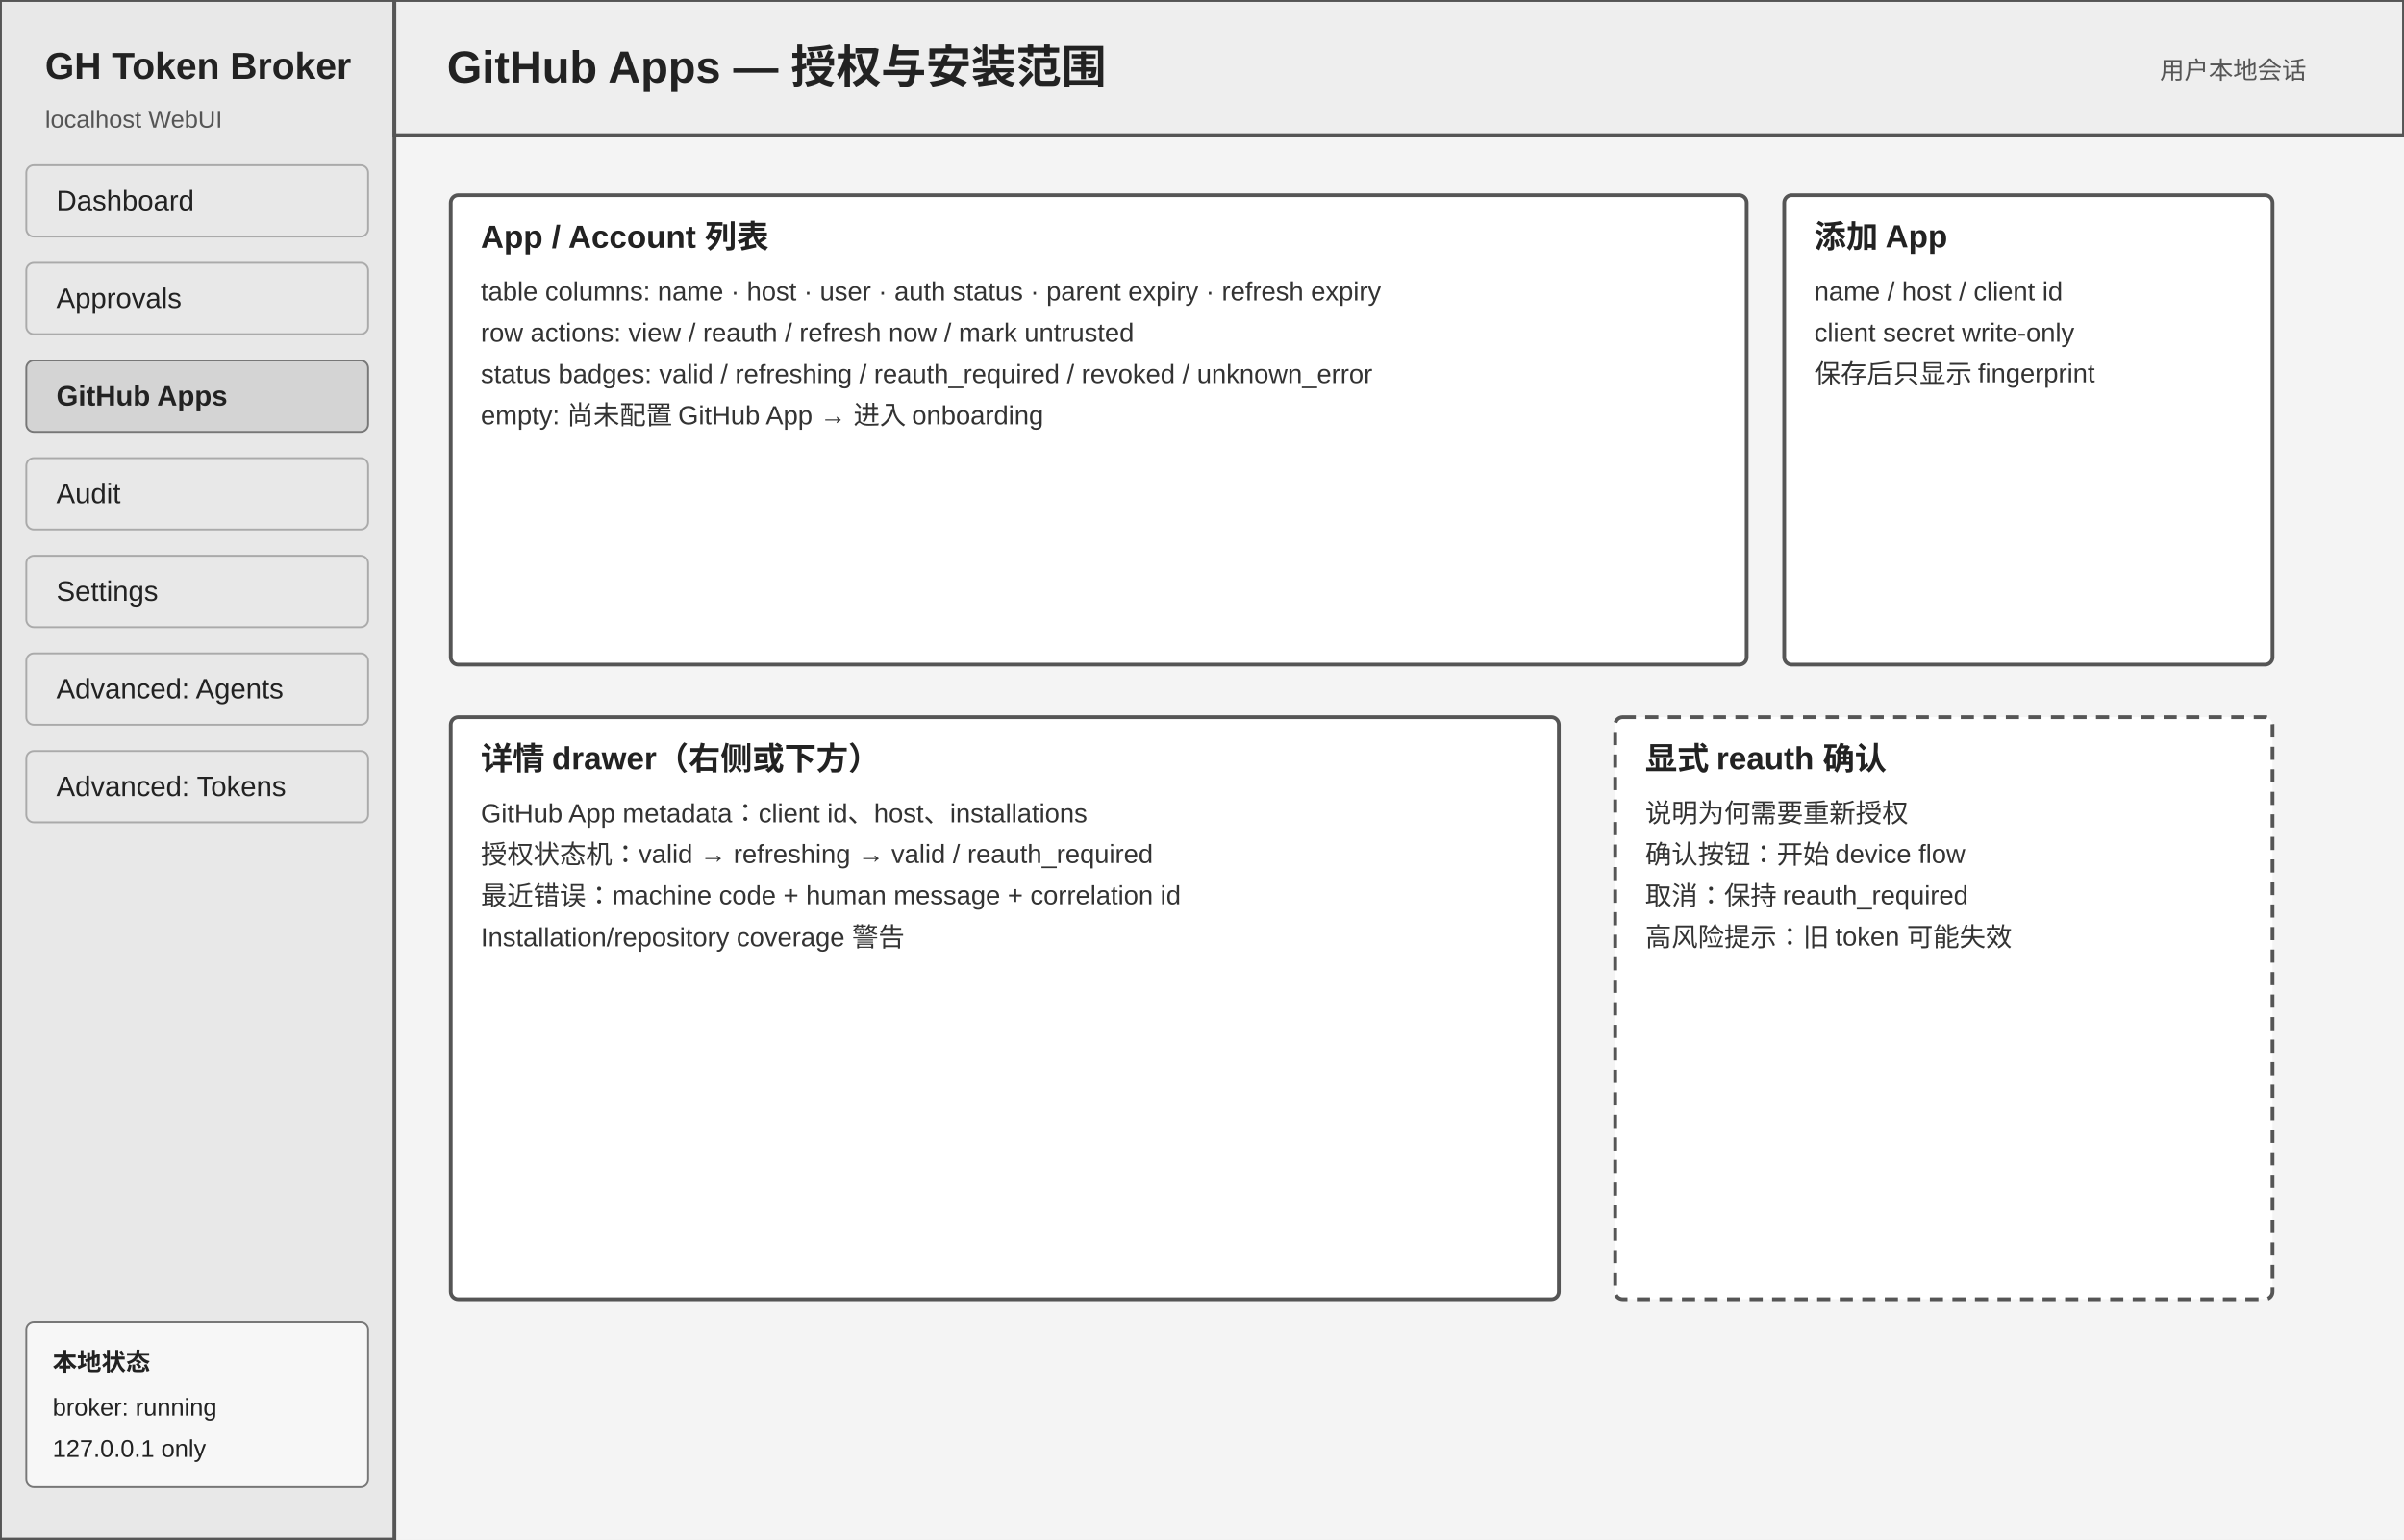
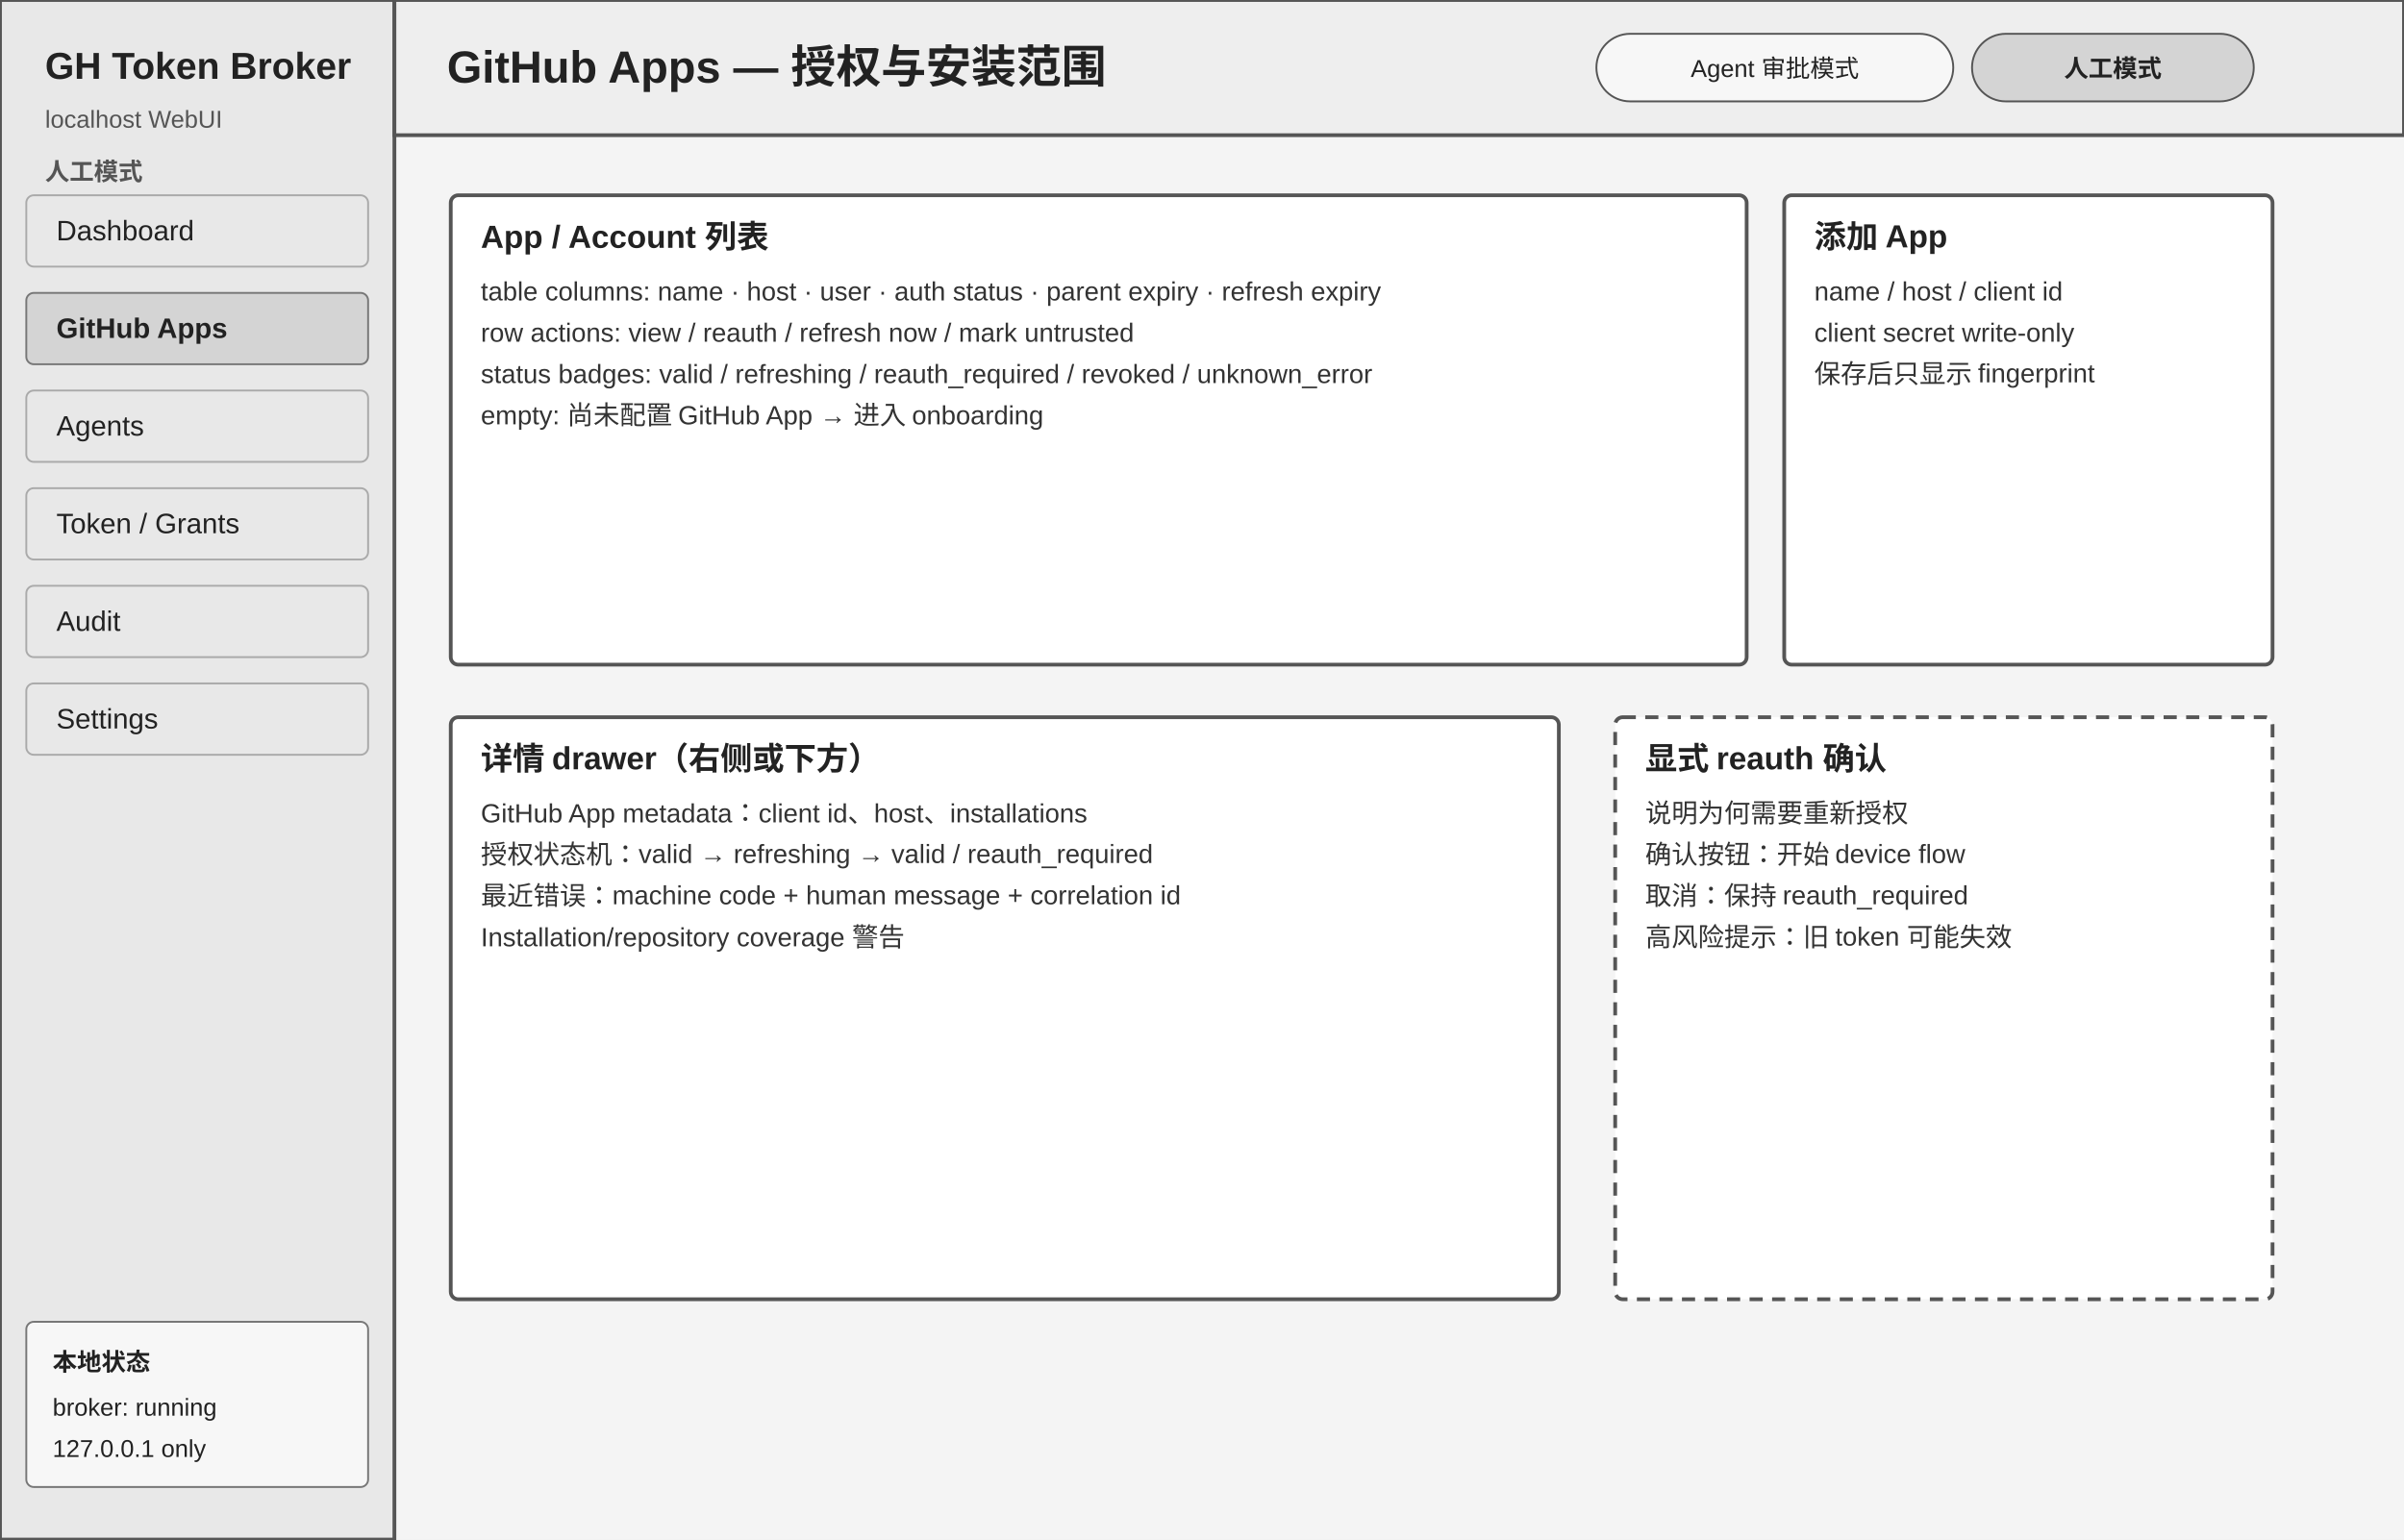
<svg xmlns="http://www.w3.org/2000/svg" width="1280" height="820" viewBox="0 0 1280 820">
  <rect width="100%" height="100%" fill="#f4f4f4" />
  <rect x="0" y="0" width="210" height="820" rx="0" fill="#e8e8e8" stroke="#555" stroke-width="2" />
  <text x="24" y="42" font-family="Microsoft YaHei, Segoe UI, Arial, sans-serif" font-size="20" font-weight="700" fill="#222" text-anchor="start">GH Token Broker</text>
  <text x="24" y="68" font-family="Microsoft YaHei, Segoe UI, Arial, sans-serif" font-size="13" font-weight="400" fill="#555" text-anchor="start">localhost WebUI</text>
-   <rect x="14" y="88" width="182" height="38" rx="4" fill="#e8e8e8" stroke="#aaa" stroke-width="1" />
-   <text x="30" y="112" font-family="Microsoft YaHei, Segoe UI, Arial, sans-serif" font-size="15" font-weight="400" fill="#222" text-anchor="start">Dashboard</text>
-   <rect x="14" y="140" width="182" height="38" rx="4" fill="#e8e8e8" stroke="#aaa" stroke-width="1" />
-   <text x="30" y="164" font-family="Microsoft YaHei, Segoe UI, Arial, sans-serif" font-size="15" font-weight="400" fill="#222" text-anchor="start">Approvals</text>
-   <rect x="14" y="192" width="182" height="38" rx="4" fill="#d4d4d4" stroke="#777" stroke-width="1" />
-   <text x="30" y="216" font-family="Microsoft YaHei, Segoe UI, Arial, sans-serif" font-size="15" font-weight="700" fill="#222" text-anchor="start">GitHub Apps</text>
-   <rect x="14" y="244" width="182" height="38" rx="4" fill="#e8e8e8" stroke="#aaa" stroke-width="1" />
-   <text x="30" y="268" font-family="Microsoft YaHei, Segoe UI, Arial, sans-serif" font-size="15" font-weight="400" fill="#222" text-anchor="start">Audit</text>
-   <rect x="14" y="296" width="182" height="38" rx="4" fill="#e8e8e8" stroke="#aaa" stroke-width="1" />
-   <text x="30" y="320" font-family="Microsoft YaHei, Segoe UI, Arial, sans-serif" font-size="15" font-weight="400" fill="#222" text-anchor="start">Settings</text>
-   <rect x="14" y="348" width="182" height="38" rx="4" fill="#e8e8e8" stroke="#aaa" stroke-width="1" />
-   <text x="30" y="372" font-family="Microsoft YaHei, Segoe UI, Arial, sans-serif" font-size="15" font-weight="400" fill="#222" text-anchor="start">Advanced: Agents</text>
-   <rect x="14" y="400" width="182" height="38" rx="4" fill="#e8e8e8" stroke="#aaa" stroke-width="1" />
-   <text x="30" y="424" font-family="Microsoft YaHei, Segoe UI, Arial, sans-serif" font-size="15" font-weight="400" fill="#222" text-anchor="start">Advanced: Tokens</text>
+   <text x="24" y="96" font-family="Microsoft YaHei, Segoe UI, Arial, sans-serif" font-size="13" font-weight="700" fill="#555" text-anchor="start">人工模式</text>
+   <rect x="14" y="104" width="182" height="38" rx="4" fill="#e8e8e8" stroke="#aaa" stroke-width="1" />
+   <text x="30" y="128" font-family="Microsoft YaHei, Segoe UI, Arial, sans-serif" font-size="15" font-weight="400" fill="#222" text-anchor="start">Dashboard</text>
+   <rect x="14" y="156" width="182" height="38" rx="4" fill="#d4d4d4" stroke="#777" stroke-width="1" />
+   <text x="30" y="180" font-family="Microsoft YaHei, Segoe UI, Arial, sans-serif" font-size="15" font-weight="700" fill="#222" text-anchor="start">GitHub Apps</text>
+   <rect x="14" y="208" width="182" height="38" rx="4" fill="#e8e8e8" stroke="#aaa" stroke-width="1" />
+   <text x="30" y="232" font-family="Microsoft YaHei, Segoe UI, Arial, sans-serif" font-size="15" font-weight="400" fill="#222" text-anchor="start">Agents</text>
+   <rect x="14" y="260" width="182" height="38" rx="4" fill="#e8e8e8" stroke="#aaa" stroke-width="1" />
+   <text x="30" y="284" font-family="Microsoft YaHei, Segoe UI, Arial, sans-serif" font-size="15" font-weight="400" fill="#222" text-anchor="start">Token / Grants</text>
+   <rect x="14" y="312" width="182" height="38" rx="4" fill="#e8e8e8" stroke="#aaa" stroke-width="1" />
+   <text x="30" y="336" font-family="Microsoft YaHei, Segoe UI, Arial, sans-serif" font-size="15" font-weight="400" fill="#222" text-anchor="start">Audit</text>
+   <rect x="14" y="364" width="182" height="38" rx="4" fill="#e8e8e8" stroke="#aaa" stroke-width="1" />
+   <text x="30" y="388" font-family="Microsoft YaHei, Segoe UI, Arial, sans-serif" font-size="15" font-weight="400" fill="#222" text-anchor="start">Settings</text>
  <rect x="14" y="704" width="182" height="88" rx="4" fill="#f7f7f7" stroke="#777" stroke-width="1" />
  <text x="28" y="730" font-family="Microsoft YaHei, Segoe UI, Arial, sans-serif" font-size="13" font-weight="700" fill="#222" text-anchor="start">本地状态</text>
  <text x="28" y="754" font-family="Microsoft YaHei, Segoe UI, Arial, sans-serif" font-size="13" font-weight="400" fill="#222" text-anchor="start">broker: running</text>
  <text x="28" y="776" font-family="Microsoft YaHei, Segoe UI, Arial, sans-serif" font-size="13" font-weight="400" fill="#222" text-anchor="start">127.0.0.1 only</text>
  <rect x="210" y="0" width="1070" height="72" rx="0" fill="#eeeeee" stroke="#555" stroke-width="2" />
  <text x="238" y="44" font-family="Microsoft YaHei, Segoe UI, Arial, sans-serif" font-size="24" font-weight="700" fill="#222" text-anchor="start">GitHub Apps — 授权与安装范围</text>
-   <text x="1228" y="42" font-family="Microsoft YaHei, Segoe UI, Arial, sans-serif" font-size="13" font-weight="400" fill="#555" text-anchor="end">用户本地会话</text>
+   <rect x="850" y="18" width="190" height="36" rx="18" fill="#f7f7f7" stroke="#555" stroke-width="1" />
+   <text x="945" y="41" font-family="Microsoft YaHei, Segoe UI, Arial, sans-serif" font-size="13" font-weight="400" fill="#222" text-anchor="middle">Agent 审批模式</text>
+   <rect x="1050" y="18" width="150" height="36" rx="18" fill="#d4d4d4" stroke="#555" stroke-width="1" />
+   <text x="1125" y="41" font-family="Microsoft YaHei, Segoe UI, Arial, sans-serif" font-size="13" font-weight="700" fill="#222" text-anchor="middle">人工模式</text>
  <rect x="240" y="104" width="690" height="250" rx="4" fill="#ffffff" stroke="#555" stroke-width="2" />
  <text x="256" y="132" font-family="Microsoft YaHei, Segoe UI, Arial, sans-serif" font-size="17" font-weight="700" fill="#222" text-anchor="start">App / Account 列表</text>
  <text x="256" y="160" font-family="Microsoft YaHei, Segoe UI, Arial, sans-serif" font-size="14" font-weight="400" fill="#333" text-anchor="start">table columns: name · host · user · auth status · parent expiry · refresh expiry</text>
  <text x="256" y="182" font-family="Microsoft YaHei, Segoe UI, Arial, sans-serif" font-size="14" font-weight="400" fill="#333" text-anchor="start">row actions: view / reauth / refresh now / mark untrusted</text>
  <text x="256" y="204" font-family="Microsoft YaHei, Segoe UI, Arial, sans-serif" font-size="14" font-weight="400" fill="#333" text-anchor="start">status badges: valid / refreshing / reauth_required / revoked / unknown_error</text>
  <text x="256" y="226" font-family="Microsoft YaHei, Segoe UI, Arial, sans-serif" font-size="14" font-weight="400" fill="#333" text-anchor="start">empty: 尚未配置 GitHub App → 进入 onboarding</text>
  <rect x="950" y="104" width="260" height="250" rx="4" fill="#ffffff" stroke="#555" stroke-width="2" />
  <text x="966" y="132" font-family="Microsoft YaHei, Segoe UI, Arial, sans-serif" font-size="17" font-weight="700" fill="#222" text-anchor="start">添加 App</text>
  <text x="966" y="160" font-family="Microsoft YaHei, Segoe UI, Arial, sans-serif" font-size="14" font-weight="400" fill="#333" text-anchor="start">name / host / client id</text>
  <text x="966" y="182" font-family="Microsoft YaHei, Segoe UI, Arial, sans-serif" font-size="14" font-weight="400" fill="#333" text-anchor="start">client secret write-only</text>
  <text x="966" y="204" font-family="Microsoft YaHei, Segoe UI, Arial, sans-serif" font-size="14" font-weight="400" fill="#333" text-anchor="start">保存后只显示 fingerprint</text>
  <rect x="240" y="382" width="590" height="310" rx="4" fill="#ffffff" stroke="#555" stroke-width="2" />
  <text x="256" y="410" font-family="Microsoft YaHei, Segoe UI, Arial, sans-serif" font-size="17" font-weight="700" fill="#222" text-anchor="start">详情 drawer（右侧或下方）</text>
  <text x="256" y="438" font-family="Microsoft YaHei, Segoe UI, Arial, sans-serif" font-size="14" font-weight="400" fill="#333" text-anchor="start">GitHub App metadata：client id、host、installations</text>
  <text x="256" y="460" font-family="Microsoft YaHei, Segoe UI, Arial, sans-serif" font-size="14" font-weight="400" fill="#333" text-anchor="start">授权状态机：valid → refreshing → valid / reauth_required</text>
  <text x="256" y="482" font-family="Microsoft YaHei, Segoe UI, Arial, sans-serif" font-size="14" font-weight="400" fill="#333" text-anchor="start">最近错误：machine code + human message + correlation id</text>
  <text x="256" y="504" font-family="Microsoft YaHei, Segoe UI, Arial, sans-serif" font-size="14" font-weight="400" fill="#333" text-anchor="start"> Installation/repository coverage 警告</text>
  <rect x="860" y="382" width="350" height="310" rx="4" fill="#ffffff" stroke="#555" stroke-width="2" stroke-dasharray="7 5" />
  <text x="876" y="410" font-family="Microsoft YaHei, Segoe UI, Arial, sans-serif" font-size="17" font-weight="700" fill="#222" text-anchor="start">显式 reauth 确认</text>
  <text x="876" y="438" font-family="Microsoft YaHei, Segoe UI, Arial, sans-serif" font-size="14" font-weight="400" fill="#333" text-anchor="start">说明为何需要重新授权</text>
  <text x="876" y="460" font-family="Microsoft YaHei, Segoe UI, Arial, sans-serif" font-size="14" font-weight="400" fill="#333" text-anchor="start">确认按钮：开始 device flow</text>
  <text x="876" y="482" font-family="Microsoft YaHei, Segoe UI, Arial, sans-serif" font-size="14" font-weight="400" fill="#333" text-anchor="start">取消：保持 reauth_required</text>
  <text x="876" y="504" font-family="Microsoft YaHei, Segoe UI, Arial, sans-serif" font-size="14" font-weight="400" fill="#333" text-anchor="start">高风险提示：旧 token 可能失效</text>
</svg>
